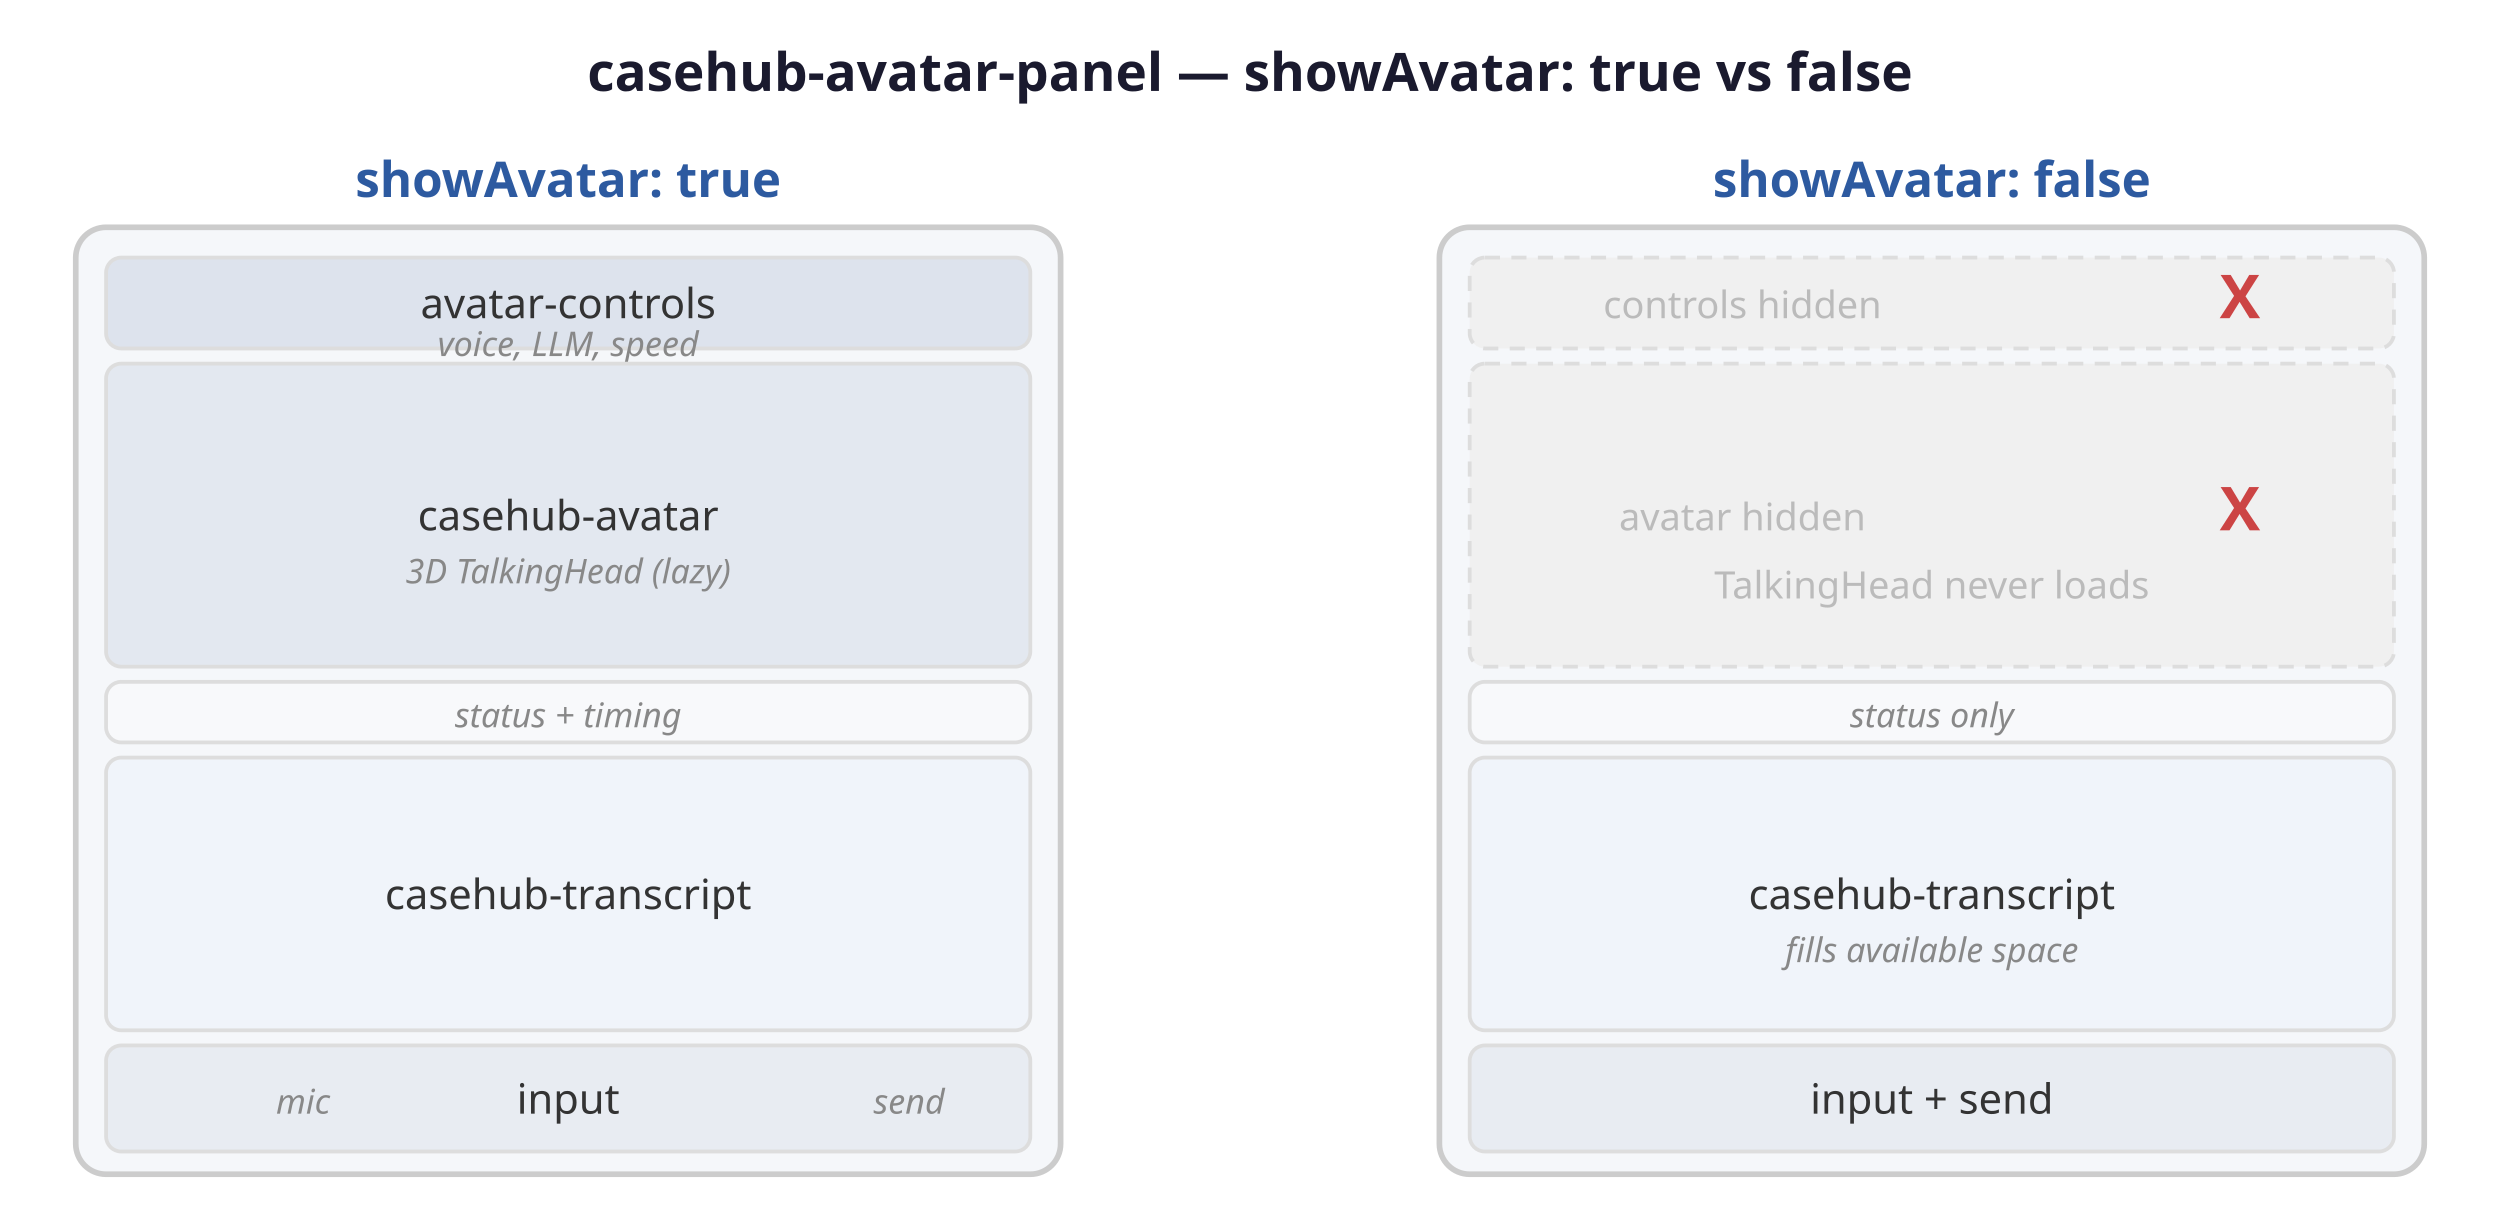
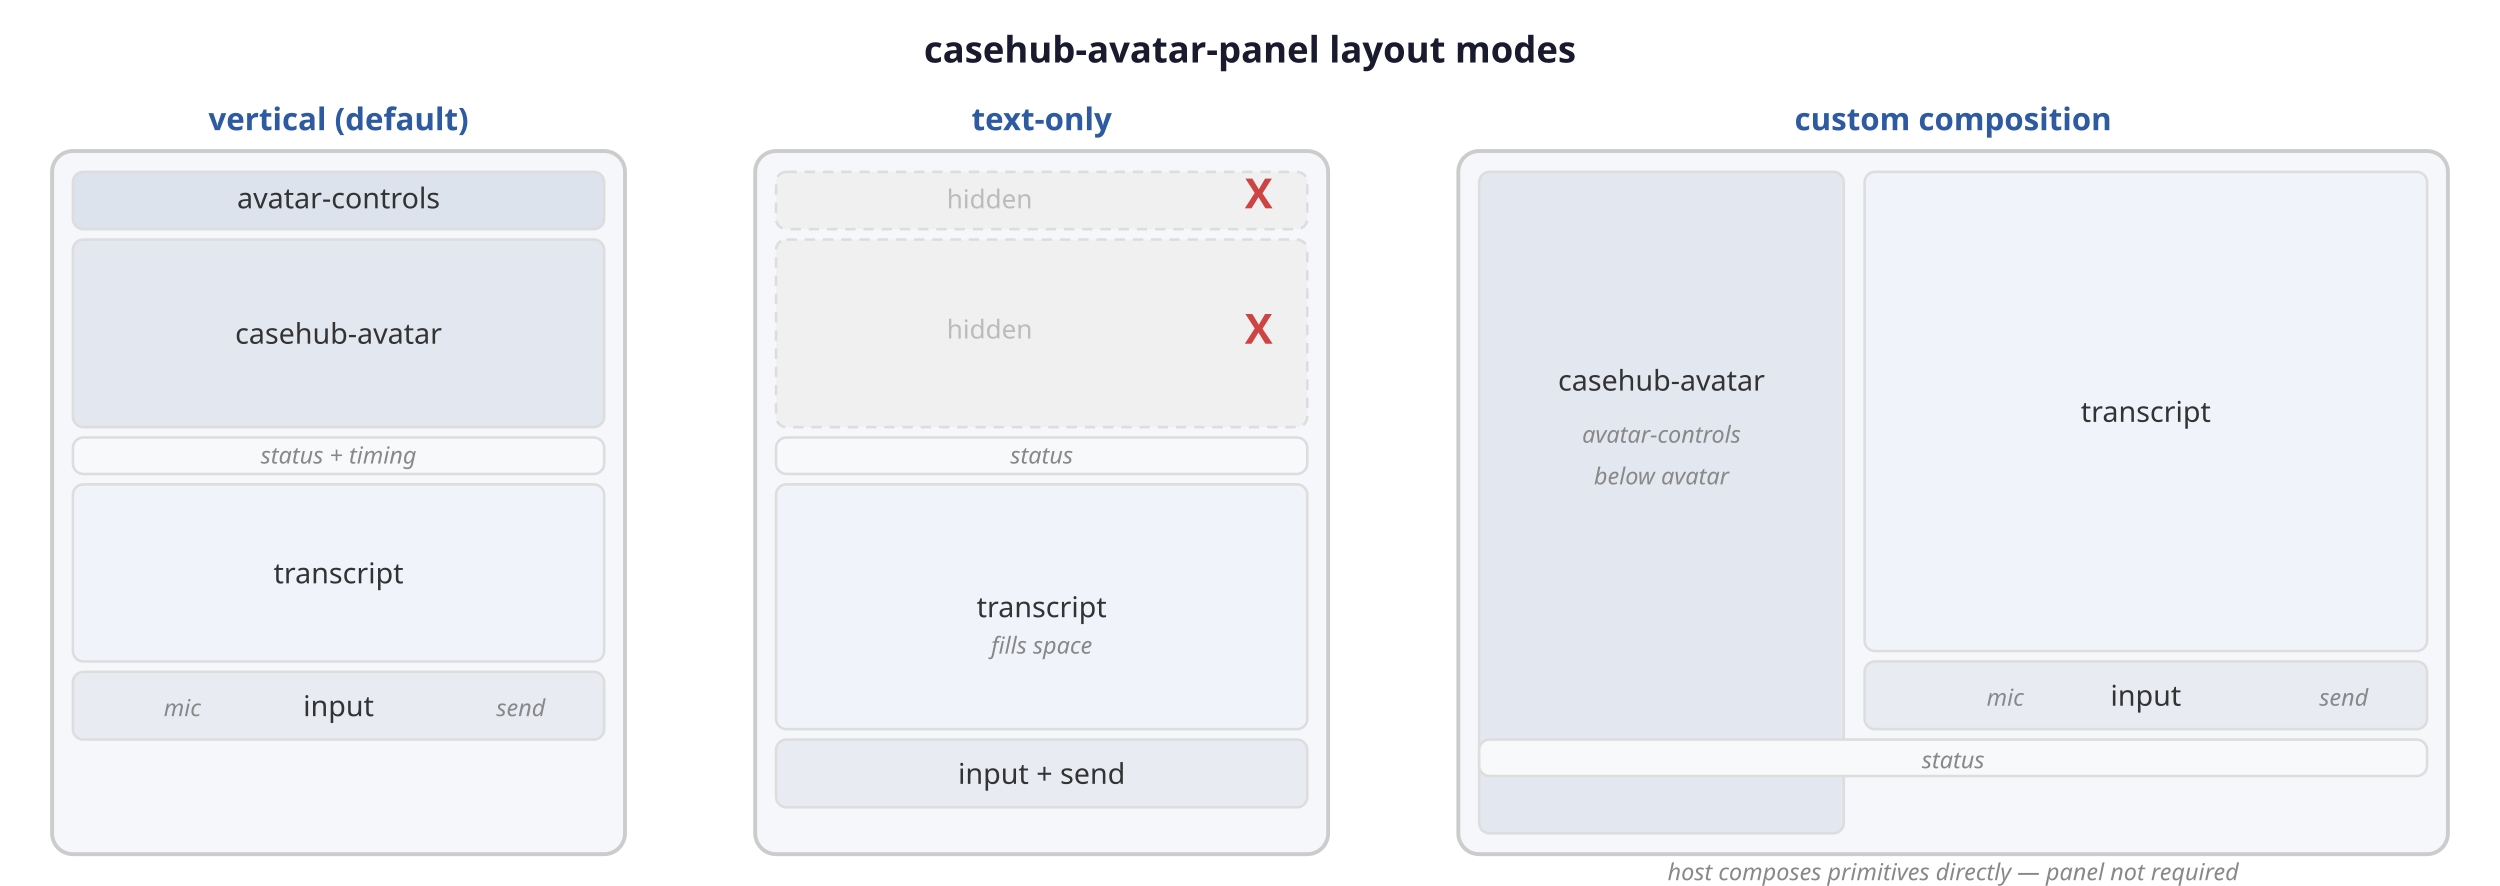
- <svg xmlns="http://www.w3.org/2000/svg" viewBox="0 0 660 320" font-family="system-ui, sans-serif">
+ <svg xmlns="http://www.w3.org/2000/svg" viewBox="0 0 960 340" font-family="system-ui, sans-serif">
  <style>
    .panel { fill: #f5f7fa; stroke: #ccc; stroke-width: 1.5; rx: 8; }
    .section { stroke: #ddd; stroke-width: 1; rx: 4; }
    .avatar-bg { fill: #e3e8f0; }
    .transcript-bg { fill: #f0f4fa; }
    .input-bg { fill: #e8ecf2; }
    .controls-bg { fill: #dde3ed; }
    .label { fill: #333; font-size: 11px; }
    .sublabel { fill: #888; font-size: 9px; font-style: italic; }
    .title { fill: #1a1a2e; font-size: 14px; font-weight: 600; }
-     .mode-label { fill: #2d5aa0; font-size: 13px; font-weight: 600; }
+     .mode-label { fill: #2d5aa0; font-size: 12px; font-weight: 600; }
    .hidden { fill: #f0f0f0; stroke: #ddd; stroke-dasharray: 4 3; }
    .hidden-text { fill: #bbb; font-size: 10px; }
    .x-mark { fill: #c44; font-size: 16px; font-weight: 700; }
  </style>
-   <text x="330" y="24" text-anchor="middle" class="title">casehub-avatar-panel — showAvatar: true vs false</text>
-   <text x="150" y="52" text-anchor="middle" class="mode-label">showAvatar: true</text>
-   <rect x="20" y="60" width="260" height="250" class="panel" />
-   <rect x="28" y="68" width="244" height="24" class="section controls-bg" />
-   <text x="150" y="84" text-anchor="middle" class="label">avatar-controls</text>
-   <text x="150" y="94" text-anchor="middle" class="sublabel">voice, LLM, speed</text>
-   <rect x="28" y="96" width="244" height="80" class="section avatar-bg" />
-   <text x="150" y="140" text-anchor="middle" class="label">casehub-avatar</text>
-   <text x="150" y="154" text-anchor="middle" class="sublabel">3D TalkingHead (lazy)</text>
-   <rect x="28" y="180" width="244" height="16" class="section" style="fill:#f8f9fb" />
-   <text x="150" y="192" text-anchor="middle" class="sublabel">status + timing</text>
-   <rect x="28" y="200" width="244" height="72" class="section transcript-bg" />
-   <text x="150" y="240" text-anchor="middle" class="label">casehub-transcript</text>
-   <rect x="28" y="276" width="244" height="28" class="section input-bg" />
-   <text x="80" y="294" text-anchor="middle" class="sublabel">mic</text>
-   <text x="150" y="294" text-anchor="middle" class="label">input</text>
-   <text x="240" y="294" text-anchor="middle" class="sublabel">send</text>
-   <text x="510" y="52" text-anchor="middle" class="mode-label">showAvatar: false</text>
-   <rect x="380" y="60" width="260" height="250" class="panel" />
-   <rect x="388" y="68" width="244" height="24" class="section hidden" />
-   <text x="460" y="84" text-anchor="middle" class="hidden-text">controls hidden</text>
-   <text x="586" y="84" class="x-mark">X</text>
-   <rect x="388" y="96" width="244" height="80" class="section hidden" />
-   <text x="460" y="140" text-anchor="middle" class="hidden-text">avatar hidden</text>
-   <text x="586" y="140" class="x-mark">X</text>
-   <text x="510" y="158" text-anchor="middle" class="hidden-text">TalkingHead never loads</text>
-   <rect x="388" y="180" width="244" height="16" class="section" style="fill:#f8f9fb" />
-   <text x="510" y="192" text-anchor="middle" class="sublabel">status only</text>
-   <rect x="388" y="200" width="244" height="72" class="section transcript-bg" />
-   <text x="510" y="240" text-anchor="middle" class="label">casehub-transcript</text>
-   <text x="510" y="254" text-anchor="middle" class="sublabel">fills available space</text>
-   <rect x="388" y="276" width="244" height="28" class="section input-bg" />
-   <text x="510" y="294" text-anchor="middle" class="label">input + send</text>
-   <text x="445" y="294" text-anchor="middle" class="hidden-text" />
+   <text x="480" y="24" text-anchor="middle" class="title">casehub-avatar-panel layout modes</text>
+   <text x="130" y="50" text-anchor="middle" class="mode-label">vertical (default)</text>
+   <rect x="20" y="58" width="220" height="270" class="panel" />
+   <rect x="28" y="66" width="204" height="22" class="section controls-bg" />
+   <text x="130" y="80" text-anchor="middle" class="label">avatar-controls</text>
+   <rect x="28" y="92" width="204" height="72" class="section avatar-bg" />
+   <text x="130" y="132" text-anchor="middle" class="label">casehub-avatar</text>
+   <rect x="28" y="168" width="204" height="14" class="section" style="fill:#f8f9fb" />
+   <text x="130" y="178" text-anchor="middle" class="sublabel">status + timing</text>
+   <rect x="28" y="186" width="204" height="68" class="section transcript-bg" />
+   <text x="130" y="224" text-anchor="middle" class="label">transcript</text>
+   <rect x="28" y="258" width="204" height="26" class="section input-bg" />
+   <text x="70" y="275" text-anchor="middle" class="sublabel">mic</text>
+   <text x="130" y="275" text-anchor="middle" class="label">input</text>
+   <text x="200" y="275" text-anchor="middle" class="sublabel">send</text>
+   <text x="400" y="50" text-anchor="middle" class="mode-label">text-only</text>
+   <rect x="290" y="58" width="220" height="270" class="panel" />
+   <rect x="298" y="66" width="204" height="22" class="section hidden" />
+   <text x="380" y="80" text-anchor="middle" class="hidden-text">hidden</text>
+   <text x="478" y="80" class="x-mark">X</text>
+   <rect x="298" y="92" width="204" height="72" class="section hidden" />
+   <text x="380" y="130" text-anchor="middle" class="hidden-text">hidden</text>
+   <text x="478" y="132" class="x-mark">X</text>
+   <rect x="298" y="168" width="204" height="14" class="section" style="fill:#f8f9fb" />
+   <text x="400" y="178" text-anchor="middle" class="sublabel">status</text>
+   <rect x="298" y="186" width="204" height="94" class="section transcript-bg" />
+   <text x="400" y="237" text-anchor="middle" class="label">transcript</text>
+   <text x="400" y="251" text-anchor="middle" class="sublabel">fills space</text>
+   <rect x="298" y="284" width="204" height="26" class="section input-bg" />
+   <text x="400" y="301" text-anchor="middle" class="label">input + send</text>
+   <text x="750" y="50" text-anchor="middle" class="mode-label">custom composition</text>
+   <rect x="560" y="58" width="380" height="270" class="panel" />
+   <rect x="568" y="66" width="140" height="254" class="section avatar-bg" />
+   <text x="638" y="150" text-anchor="middle" class="label">casehub-avatar</text>
+   <text x="638" y="170" text-anchor="middle" class="sublabel">avatar-controls</text>
+   <text x="638" y="186" text-anchor="middle" class="sublabel">below avatar</text>
+   <rect x="716" y="66" width="216" height="184" class="section transcript-bg" />
+   <text x="824" y="162" text-anchor="middle" class="label">transcript</text>
+   <rect x="716" y="254" width="216" height="26" class="section input-bg" />
+   <text x="770" y="271" text-anchor="middle" class="sublabel">mic</text>
+   <text x="824" y="271" text-anchor="middle" class="label">input</text>
+   <text x="900" y="271" text-anchor="middle" class="sublabel">send</text>
+   <rect x="568" y="284" width="364" height="14" class="section" style="fill:#f8f9fb" />
+   <text x="750" y="295" text-anchor="middle" class="sublabel">status</text>
+   <text x="750" y="338" text-anchor="middle" class="sublabel">host composes primitives directly — panel not required</text>
</svg>
